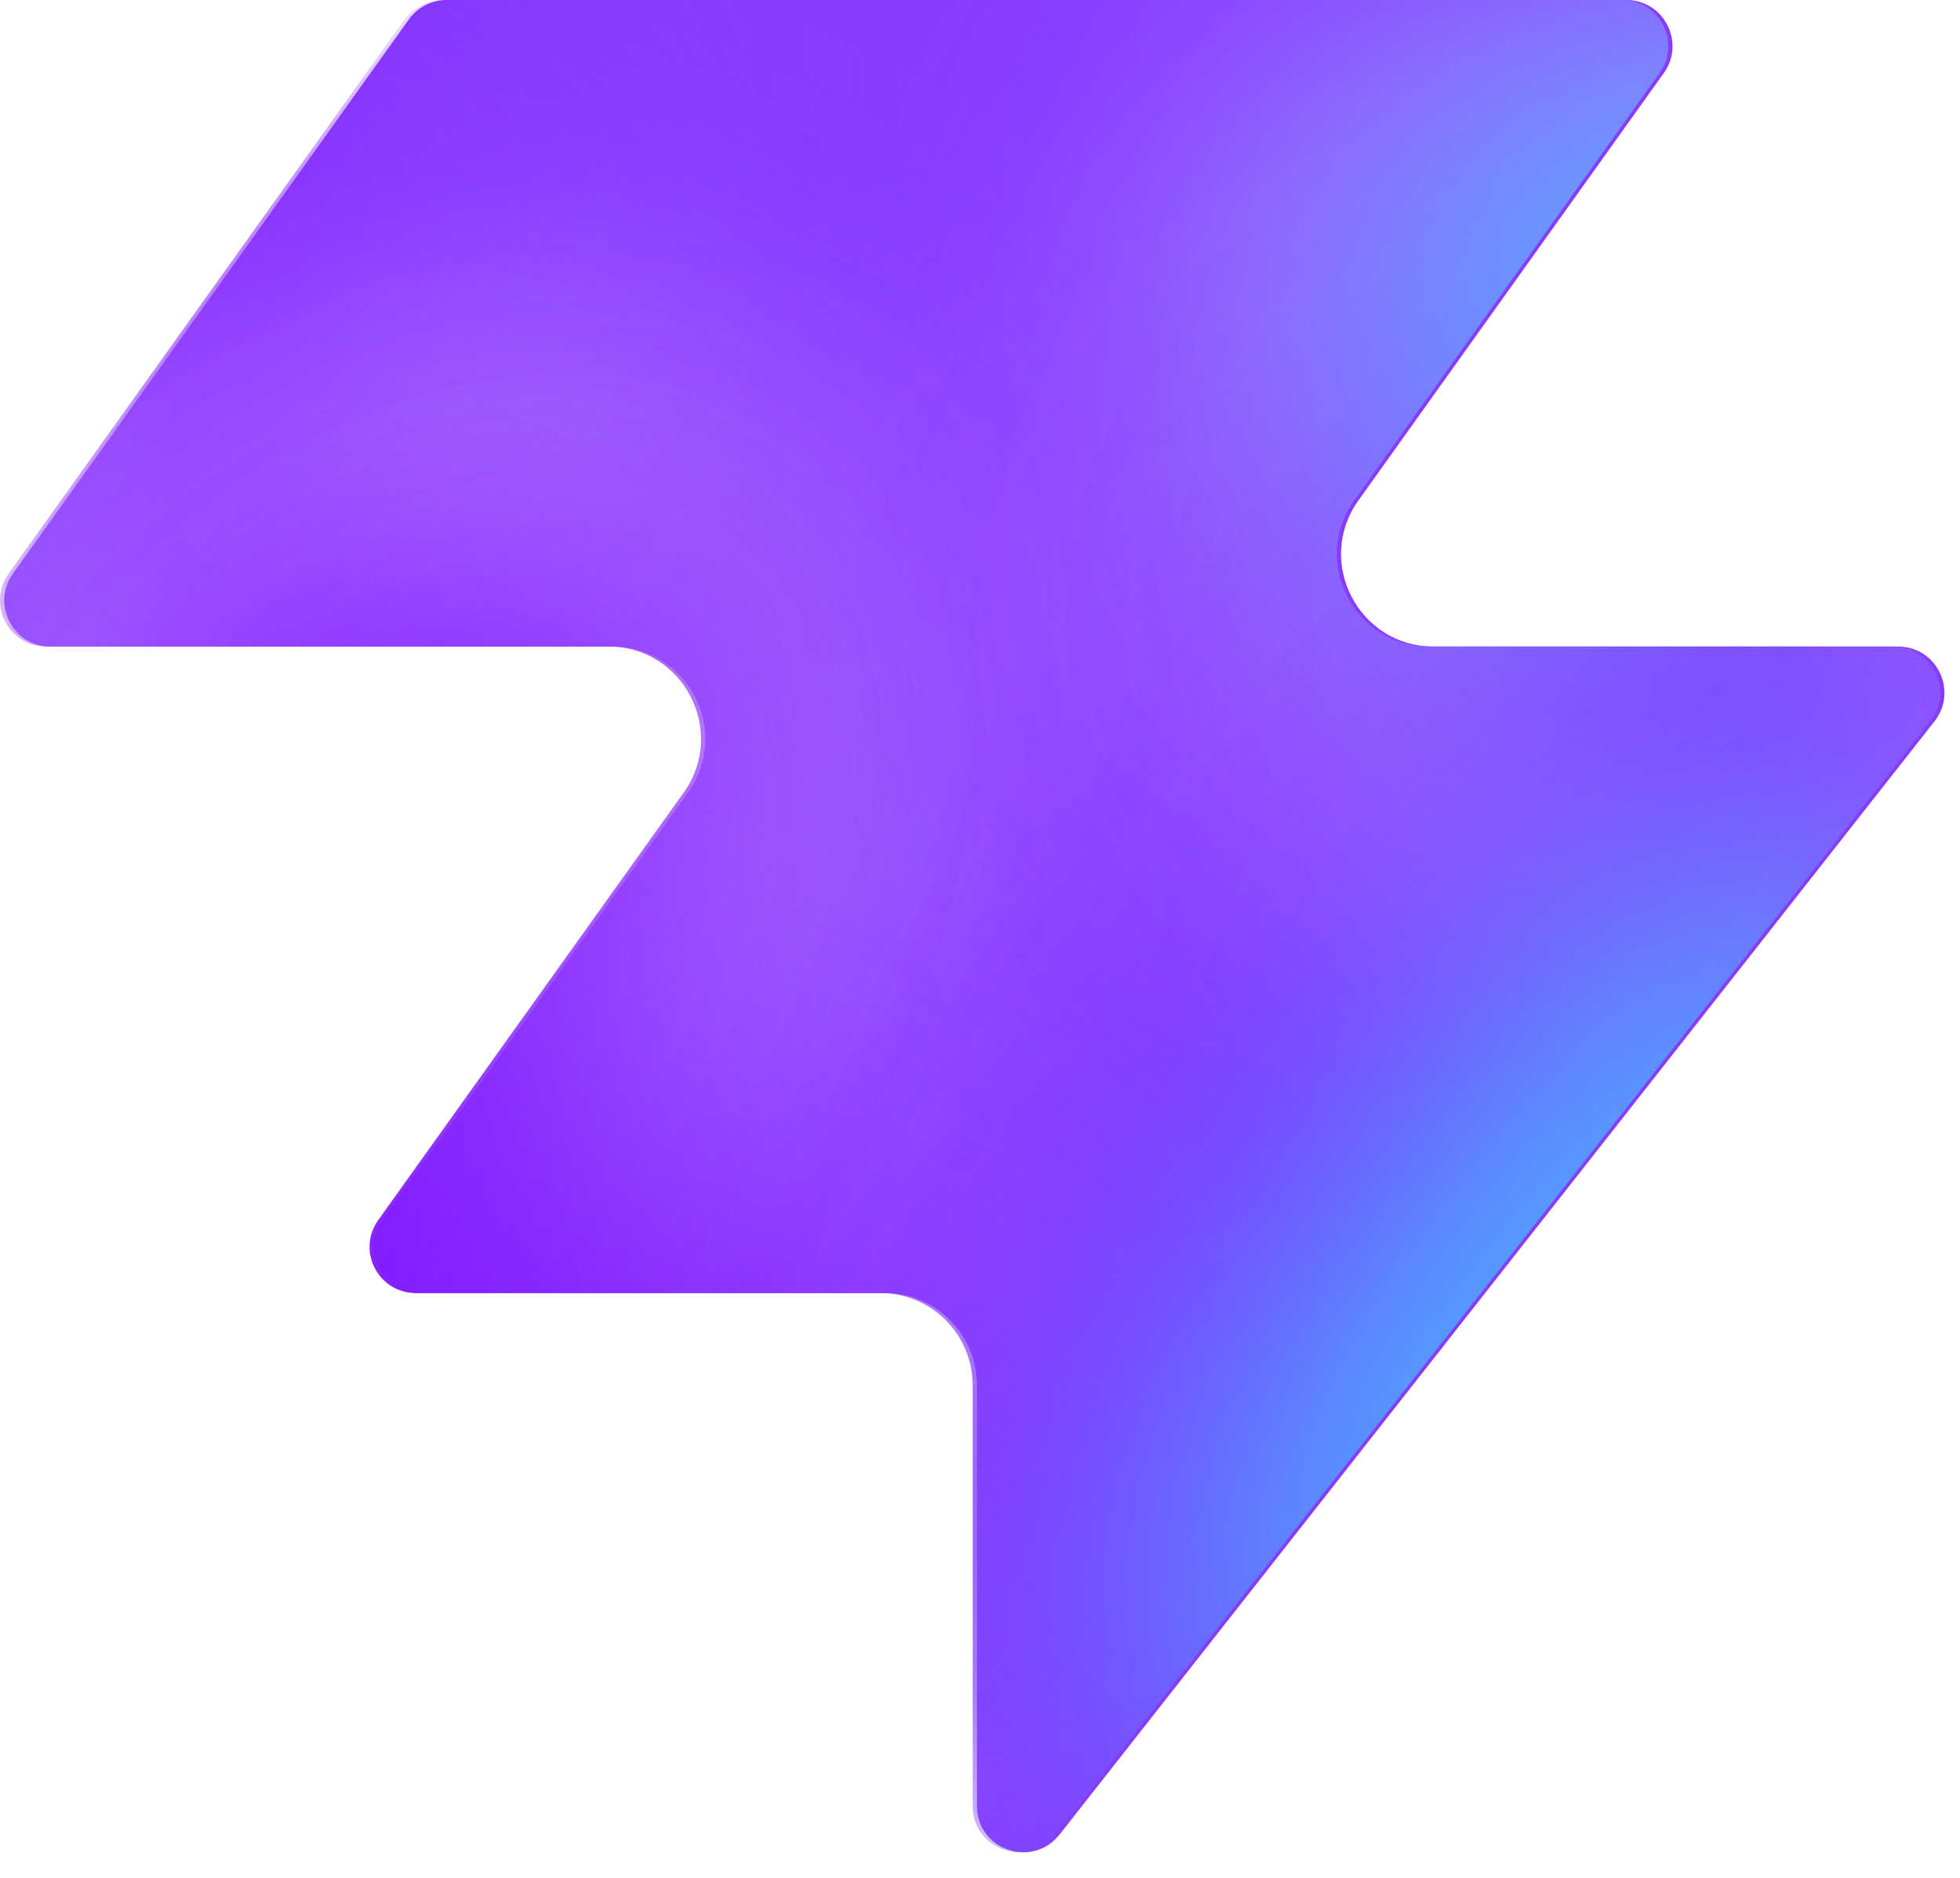
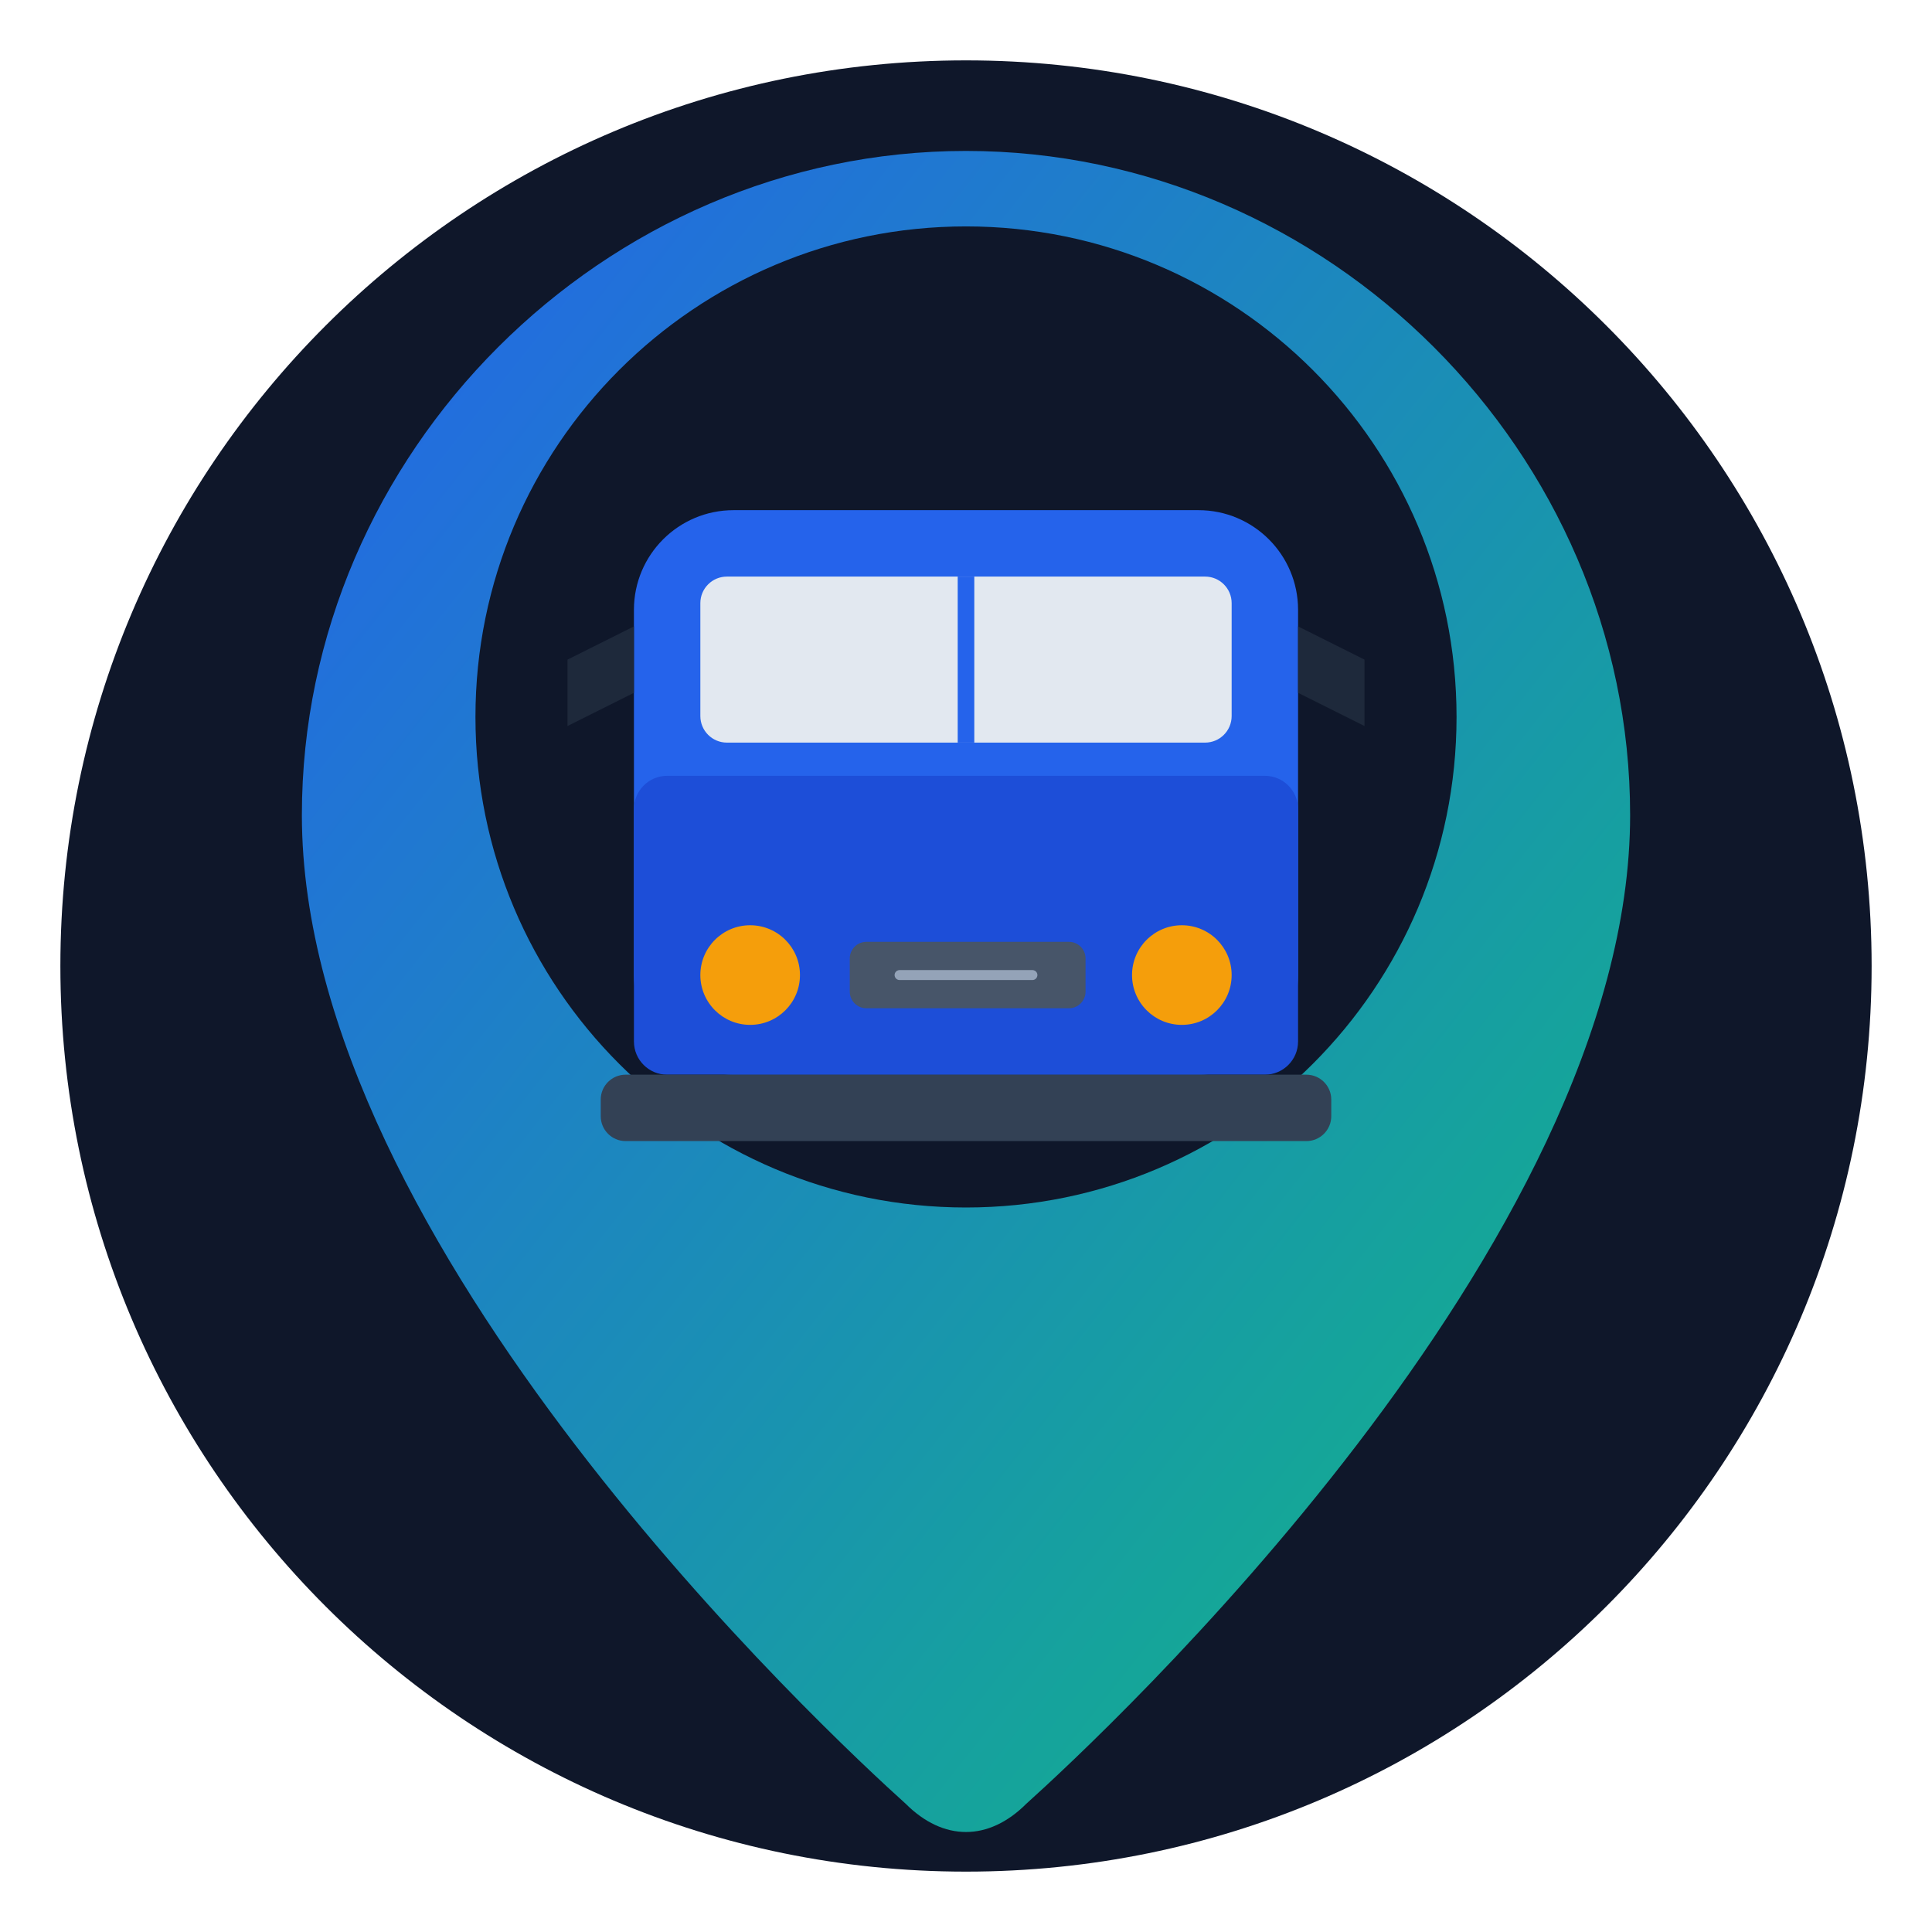
- <svg xmlns="http://www.w3.org/2000/svg" width="48" height="46" fill="none" viewBox="0 0 48 46">
-   <path fill="#863bff" d="M25.946 44.938c-.664.845-2.021.375-2.021-.698V33.937a2.26 2.26 0 0 0-2.262-2.262H10.287c-.92 0-1.456-1.04-.92-1.788l7.48-10.471c1.07-1.497 0-3.578-1.842-3.578H1.237c-.92 0-1.456-1.04-.92-1.788L10.013.474c.214-.297.556-.474.92-.474h28.894c.92 0 1.456 1.04.92 1.788l-7.48 10.471c-1.07 1.498 0 3.579 1.842 3.579h11.377c.943 0 1.473 1.088.89 1.83L25.947 44.94z" style="fill:#863bff;fill:color(display-p3 .525 .23 1);fill-opacity:1" />
-   <mask id="a" width="48" height="46" x="0" y="0" maskUnits="userSpaceOnUse" style="mask-type:alpha">
-     <path fill="#000" d="M25.842 44.938c-.664.844-2.021.375-2.021-.698V33.937a2.26 2.26 0 0 0-2.262-2.262H10.183c-.92 0-1.456-1.04-.92-1.788l7.48-10.471c1.07-1.498 0-3.579-1.842-3.579H1.133c-.92 0-1.456-1.04-.92-1.787L9.91.473c.214-.297.556-.474.92-.474h28.894c.92 0 1.456 1.04.92 1.788l-7.48 10.471c-1.07 1.498 0 3.578 1.842 3.578h11.377c.943 0 1.473 1.088.89 1.832L25.843 44.94z" style="fill:#000;fill-opacity:1" />
-   </mask>
-   <g mask="url(#a)">
-     <g filter="url(#b)">
-       <ellipse cx="5.508" cy="14.704" fill="#ede6ff" rx="5.508" ry="14.704" style="fill:#ede6ff;fill:color(display-p3 .927 .903 1);fill-opacity:1" transform="matrix(.00324 1 1 -.00324 -4.47 31.516)" />
-     </g>
-     <g filter="url(#c)">
-       <ellipse cx="10.399" cy="29.851" fill="#ede6ff" rx="10.399" ry="29.851" style="fill:#ede6ff;fill:color(display-p3 .927 .903 1);fill-opacity:1" transform="matrix(.00324 1 1 -.00324 -39.328 7.883)" />
-     </g>
-     <g filter="url(#d)">
-       <ellipse cx="5.508" cy="30.487" fill="#7e14ff" rx="5.508" ry="30.487" style="fill:#7e14ff;fill:color(display-p3 .492 .077 1);fill-opacity:1" transform="rotate(89.814 -25.913 -14.639)scale(1 -1)" />
-     </g>
-     <g filter="url(#e)">
-       <ellipse cx="5.508" cy="30.599" fill="#7e14ff" rx="5.508" ry="30.599" style="fill:#7e14ff;fill:color(display-p3 .492 .077 1);fill-opacity:1" transform="rotate(89.814 -32.644 -3.334)scale(1 -1)" />
-     </g>
-     <g filter="url(#f)">
-       <ellipse cx="5.508" cy="30.599" fill="#7e14ff" rx="5.508" ry="30.599" style="fill:#7e14ff;fill:color(display-p3 .492 .077 1);fill-opacity:1" transform="matrix(.00324 1 1 -.00324 -34.34 30.47)" />
-     </g>
-     <g filter="url(#g)">
-       <ellipse cx="14.072" cy="22.078" fill="#ede6ff" rx="14.072" ry="22.078" style="fill:#ede6ff;fill:color(display-p3 .927 .903 1);fill-opacity:1" transform="rotate(93.35 24.506 48.493)scale(-1 1)" />
-     </g>
-     <g filter="url(#h)">
-       <ellipse cx="3.47" cy="21.501" fill="#7e14ff" rx="3.47" ry="21.501" style="fill:#7e14ff;fill:color(display-p3 .492 .077 1);fill-opacity:1" transform="rotate(89.009 28.708 47.59)scale(-1 1)" />
-     </g>
-     <g filter="url(#i)">
-       <ellipse cx="3.47" cy="21.501" fill="#7e14ff" rx="3.47" ry="21.501" style="fill:#7e14ff;fill:color(display-p3 .492 .077 1);fill-opacity:1" transform="rotate(89.009 28.708 47.59)scale(-1 1)" />
-     </g>
-     <g filter="url(#j)">
-       <ellipse cx=".387" cy="8.972" fill="#7e14ff" rx="4.407" ry="29.108" style="fill:#7e14ff;fill:color(display-p3 .492 .077 1);fill-opacity:1" transform="rotate(39.51 .387 8.972)" />
-     </g>
-     <g filter="url(#k)">
-       <ellipse cx="47.523" cy="-6.092" fill="#7e14ff" rx="4.407" ry="29.108" style="fill:#7e14ff;fill:color(display-p3 .492 .077 1);fill-opacity:1" transform="rotate(37.892 47.523 -6.092)" />
-     </g>
-     <g filter="url(#l)">
-       <ellipse cx="41.412" cy="6.333" fill="#47bfff" rx="5.971" ry="9.665" style="fill:#47bfff;fill:color(display-p3 .28 .748 1);fill-opacity:1" transform="rotate(37.892 41.412 6.333)" />
-     </g>
-     <g filter="url(#m)">
-       <ellipse cx="-1.879" cy="38.332" fill="#7e14ff" rx="4.407" ry="29.108" style="fill:#7e14ff;fill:color(display-p3 .492 .077 1);fill-opacity:1" transform="rotate(37.892 -1.88 38.332)" />
-     </g>
-     <g filter="url(#n)">
-       <ellipse cx="-1.879" cy="38.332" fill="#7e14ff" rx="4.407" ry="29.108" style="fill:#7e14ff;fill:color(display-p3 .492 .077 1);fill-opacity:1" transform="rotate(37.892 -1.88 38.332)" />
-     </g>
-     <g filter="url(#o)">
-       <ellipse cx="35.651" cy="29.907" fill="#7e14ff" rx="4.407" ry="29.108" style="fill:#7e14ff;fill:color(display-p3 .492 .077 1);fill-opacity:1" transform="rotate(37.892 35.651 29.907)" />
-     </g>
-     <g filter="url(#p)">
-       <ellipse cx="38.418" cy="32.4" fill="#47bfff" rx="5.971" ry="15.297" style="fill:#47bfff;fill:color(display-p3 .28 .748 1);fill-opacity:1" transform="rotate(37.892 38.418 32.4)" />
-     </g>
+ <svg xmlns="http://www.w3.org/2000/svg" viewBox="0 0 512 512" width="100%" height="100%">
+   <circle cx="256" cy="256" r="240" fill="#0f172a" />
+   <path d="M256,40 C160,40 80,120 80,216 C80,330 220,460 240,478 C250,488 262,488 272,478 C292,460 432,330 432,216 C432,120 352,40 256,40 Z" fill="url(#pinGrad)" />
+   <circle cx="256" cy="190" r="130" fill="#0f172a" />
+   <g transform="translate(146, 100) scale(0.44)">
+     <rect x="50" y="80" width="400" height="340" rx="60" fill="#2563eb" />
+     <rect x="50" y="240" width="400" height="180" rx="20" fill="#1d4ed8" />
+     <rect x="90" y="120" width="320" height="100" rx="16" fill="#e2e8f0" />
+     <rect x="245" y="120" width="10" height="100" fill="#2563eb" />
+     <circle cx="120" cy="360" r="30" fill="#f59e0b" />
+     <circle cx="380" cy="360" r="30" fill="#f59e0b" />
+     <rect x="180" y="340" width="142" height="40" rx="10" fill="#475569" />
+     <line x1="210" y1="360" x2="290" y2="360" stroke="#94a3b8" stroke-width="6" stroke-linecap="round" />
+     <rect x="30" y="420" width="440" height="40" rx="15" fill="#334155" />
+     <path d="M50,150 L10,170 L10,210 L50,190 Z" fill="#1e293b" />
+     <path d="M450,150 L490,170 L490,210 L450,190 Z" fill="#1e293b" />
  </g>
  <defs>
-     <filter id="b" width="60.045" height="41.654" x="-19.77" y="16.149" color-interpolation-filters="sRGB" filterUnits="userSpaceOnUse">
-       <feFlood flood-opacity="0" result="BackgroundImageFix" />
-       <feBlend in="SourceGraphic" in2="BackgroundImageFix" result="shape" />
-       <feGaussianBlur result="effect1_foregroundBlur_2002_17158" stdDeviation="7.659" />
-     </filter>
-     <filter id="c" width="90.34" height="51.437" x="-54.613" y="-7.533" color-interpolation-filters="sRGB" filterUnits="userSpaceOnUse">
-       <feFlood flood-opacity="0" result="BackgroundImageFix" />
-       <feBlend in="SourceGraphic" in2="BackgroundImageFix" result="shape" />
-       <feGaussianBlur result="effect1_foregroundBlur_2002_17158" stdDeviation="7.659" />
-     </filter>
-     <filter id="d" width="79.355" height="29.4" x="-49.64" y="2.03" color-interpolation-filters="sRGB" filterUnits="userSpaceOnUse">
-       <feFlood flood-opacity="0" result="BackgroundImageFix" />
-       <feBlend in="SourceGraphic" in2="BackgroundImageFix" result="shape" />
-       <feGaussianBlur result="effect1_foregroundBlur_2002_17158" stdDeviation="4.596" />
-     </filter>
-     <filter id="e" width="79.579" height="29.4" x="-45.045" y="20.029" color-interpolation-filters="sRGB" filterUnits="userSpaceOnUse">
-       <feFlood flood-opacity="0" result="BackgroundImageFix" />
-       <feBlend in="SourceGraphic" in2="BackgroundImageFix" result="shape" />
-       <feGaussianBlur result="effect1_foregroundBlur_2002_17158" stdDeviation="4.596" />
-     </filter>
-     <filter id="f" width="79.579" height="29.4" x="-43.513" y="21.178" color-interpolation-filters="sRGB" filterUnits="userSpaceOnUse">
-       <feFlood flood-opacity="0" result="BackgroundImageFix" />
-       <feBlend in="SourceGraphic" in2="BackgroundImageFix" result="shape" />
-       <feGaussianBlur result="effect1_foregroundBlur_2002_17158" stdDeviation="4.596" />
-     </filter>
-     <filter id="g" width="74.749" height="58.852" x="15.756" y="-17.901" color-interpolation-filters="sRGB" filterUnits="userSpaceOnUse">
-       <feFlood flood-opacity="0" result="BackgroundImageFix" />
-       <feBlend in="SourceGraphic" in2="BackgroundImageFix" result="shape" />
-       <feGaussianBlur result="effect1_foregroundBlur_2002_17158" stdDeviation="7.659" />
-     </filter>
-     <filter id="h" width="61.377" height="25.362" x="23.548" y="2.284" color-interpolation-filters="sRGB" filterUnits="userSpaceOnUse">
-       <feFlood flood-opacity="0" result="BackgroundImageFix" />
-       <feBlend in="SourceGraphic" in2="BackgroundImageFix" result="shape" />
-       <feGaussianBlur result="effect1_foregroundBlur_2002_17158" stdDeviation="4.596" />
-     </filter>
-     <filter id="i" width="61.377" height="25.362" x="23.548" y="2.284" color-interpolation-filters="sRGB" filterUnits="userSpaceOnUse">
-       <feFlood flood-opacity="0" result="BackgroundImageFix" />
-       <feBlend in="SourceGraphic" in2="BackgroundImageFix" result="shape" />
-       <feGaussianBlur result="effect1_foregroundBlur_2002_17158" stdDeviation="4.596" />
-     </filter>
-     <filter id="j" width="56.045" height="63.649" x="-27.636" y="-22.853" color-interpolation-filters="sRGB" filterUnits="userSpaceOnUse">
-       <feFlood flood-opacity="0" result="BackgroundImageFix" />
-       <feBlend in="SourceGraphic" in2="BackgroundImageFix" result="shape" />
-       <feGaussianBlur result="effect1_foregroundBlur_2002_17158" stdDeviation="4.596" />
-     </filter>
-     <filter id="k" width="54.814" height="64.646" x="20.116" y="-38.415" color-interpolation-filters="sRGB" filterUnits="userSpaceOnUse">
-       <feFlood flood-opacity="0" result="BackgroundImageFix" />
-       <feBlend in="SourceGraphic" in2="BackgroundImageFix" result="shape" />
-       <feGaussianBlur result="effect1_foregroundBlur_2002_17158" stdDeviation="4.596" />
-     </filter>
-     <filter id="l" width="33.541" height="35.313" x="24.641" y="-11.323" color-interpolation-filters="sRGB" filterUnits="userSpaceOnUse">
-       <feFlood flood-opacity="0" result="BackgroundImageFix" />
-       <feBlend in="SourceGraphic" in2="BackgroundImageFix" result="shape" />
-       <feGaussianBlur result="effect1_foregroundBlur_2002_17158" stdDeviation="4.596" />
-     </filter>
-     <filter id="m" width="54.814" height="64.646" x="-29.286" y="6.009" color-interpolation-filters="sRGB" filterUnits="userSpaceOnUse">
-       <feFlood flood-opacity="0" result="BackgroundImageFix" />
-       <feBlend in="SourceGraphic" in2="BackgroundImageFix" result="shape" />
-       <feGaussianBlur result="effect1_foregroundBlur_2002_17158" stdDeviation="4.596" />
-     </filter>
-     <filter id="n" width="54.814" height="64.646" x="-29.286" y="6.009" color-interpolation-filters="sRGB" filterUnits="userSpaceOnUse">
-       <feFlood flood-opacity="0" result="BackgroundImageFix" />
-       <feBlend in="SourceGraphic" in2="BackgroundImageFix" result="shape" />
-       <feGaussianBlur result="effect1_foregroundBlur_2002_17158" stdDeviation="4.596" />
-     </filter>
-     <filter id="o" width="54.814" height="64.646" x="8.244" y="-2.416" color-interpolation-filters="sRGB" filterUnits="userSpaceOnUse">
-       <feFlood flood-opacity="0" result="BackgroundImageFix" />
-       <feBlend in="SourceGraphic" in2="BackgroundImageFix" result="shape" />
-       <feGaussianBlur result="effect1_foregroundBlur_2002_17158" stdDeviation="4.596" />
-     </filter>
-     <filter id="p" width="39.409" height="43.623" x="18.713" y="10.588" color-interpolation-filters="sRGB" filterUnits="userSpaceOnUse">
-       <feFlood flood-opacity="0" result="BackgroundImageFix" />
-       <feBlend in="SourceGraphic" in2="BackgroundImageFix" result="shape" />
-       <feGaussianBlur result="effect1_foregroundBlur_2002_17158" stdDeviation="4.596" />
-     </filter>
+     <linearGradient id="pinGrad" x1="0%" y1="0%" x2="100%" y2="100%">
+       <stop offset="0%" stop-color="#2563eb" />
+       <stop offset="100%" stop-color="#10b981" />
+     </linearGradient>
  </defs>
</svg>
